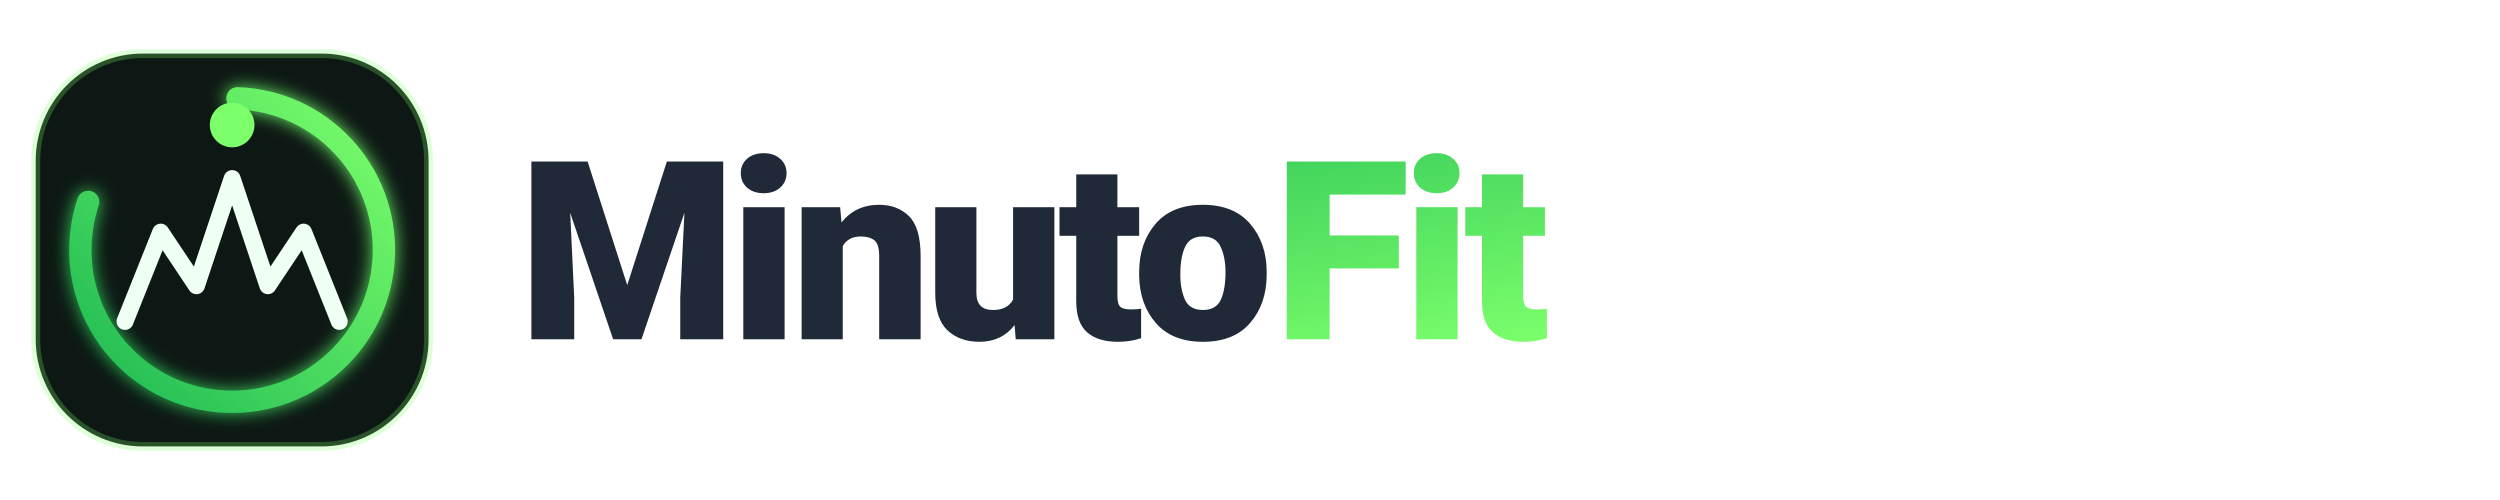
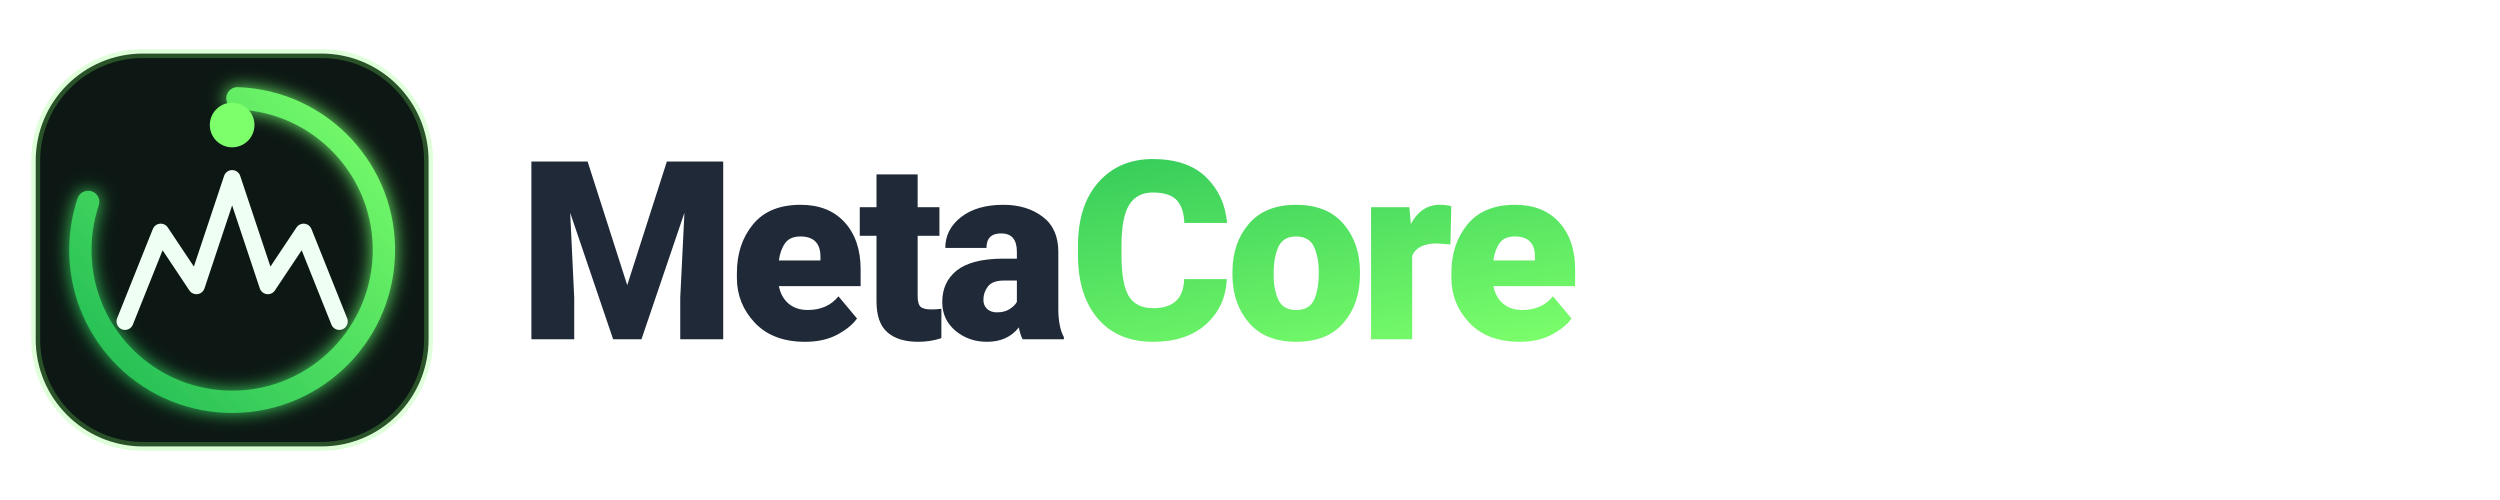
- <svg xmlns="http://www.w3.org/2000/svg" viewBox="0 0 280 56" role="img" aria-label="MinutoFit">
+ <svg xmlns="http://www.w3.org/2000/svg" viewBox="0 0 280 56" role="img" aria-label="MetaCore">
  <defs>
    <linearGradient id="mfl-g" x1="0%" y1="0%" x2="100%" y2="100%">
      <stop offset="0%" stop-color="#1DB954" />
      <stop offset="100%" stop-color="#7CFF6B" />
    </linearGradient>
    <filter id="mfl-glow" x="-40%" y="-40%" width="180%" height="180%">
      <feGaussianBlur stdDeviation="1" result="blur" />
      <feMerge>
        <feMergeNode in="blur" />
        <feMergeNode in="SourceGraphic" />
      </feMerge>
    </filter>
  </defs>
  <g transform="translate(4,6)">
    <rect width="44" height="44" rx="12" fill="#0d1814" stroke="rgba(124,255,107,0.25)" stroke-width="1" />
    <circle cx="22" cy="22" r="17" fill="none" stroke="url(#mfl-g)" stroke-width="2.5" stroke-dasharray="85 24" stroke-linecap="round" transform="rotate(-88 22 22)" filter="url(#mfl-glow)" />
    <circle cx="22" cy="8" r="2.5" fill="#7CFF6B" />
    <path d="M10 30 L14 20 L18 26 L22 14 L26 26 L30 20 L34 30" fill="none" stroke="#f0fff4" stroke-width="1.9" stroke-linecap="round" stroke-linejoin="round" />
  </g>
-   <text x="58" y="38" fill="#1F2937" font-family="system-ui, -apple-system, 'Segoe UI', Roboto, Ubuntu, sans-serif" font-size="28" font-weight="800" letter-spacing="-0.03em">Minuto<tspan fill="url(#mfl-g)">Fit</tspan>
+   <text x="58" y="38" fill="#1F2937" font-family="system-ui, -apple-system, 'Segoe UI', Roboto, Ubuntu, sans-serif" font-size="28" font-weight="800" letter-spacing="-0.03em">Meta<tspan fill="url(#mfl-g)">Core</tspan>
  </text>
</svg>
